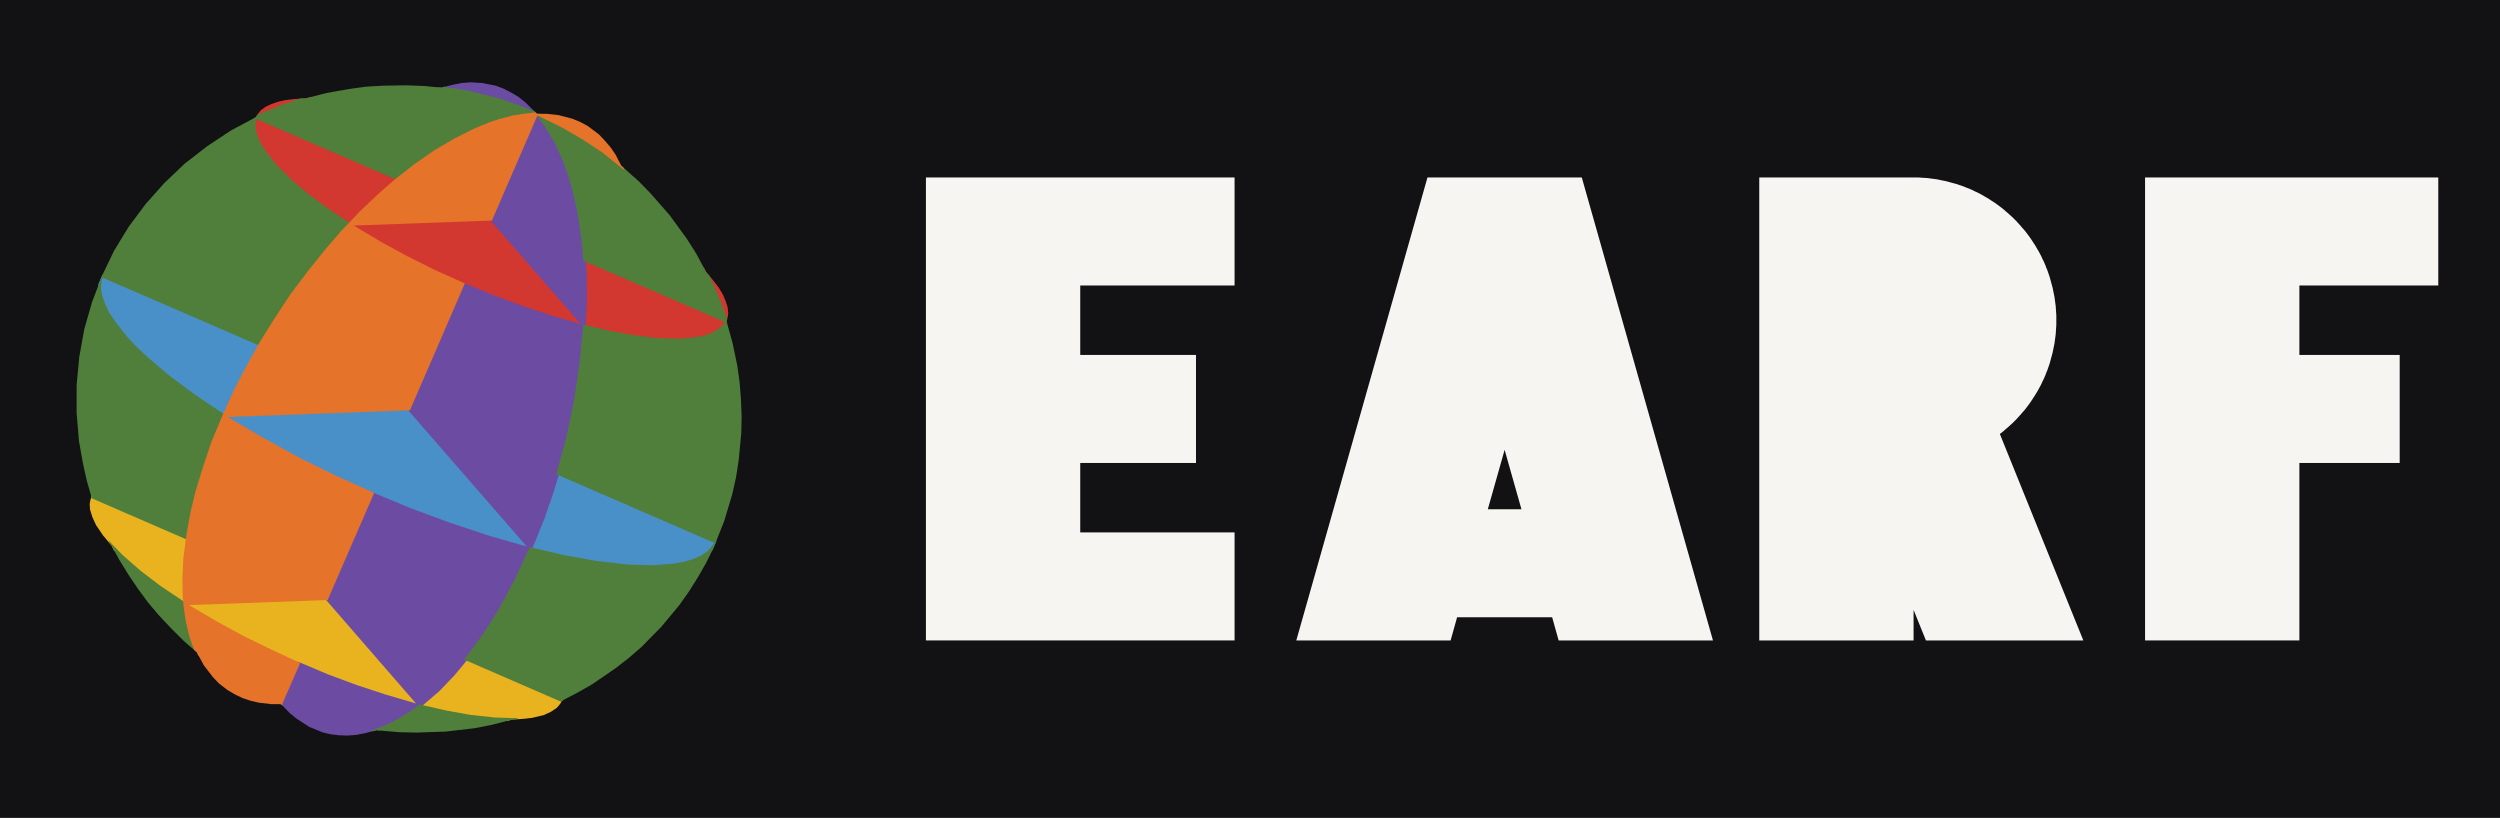
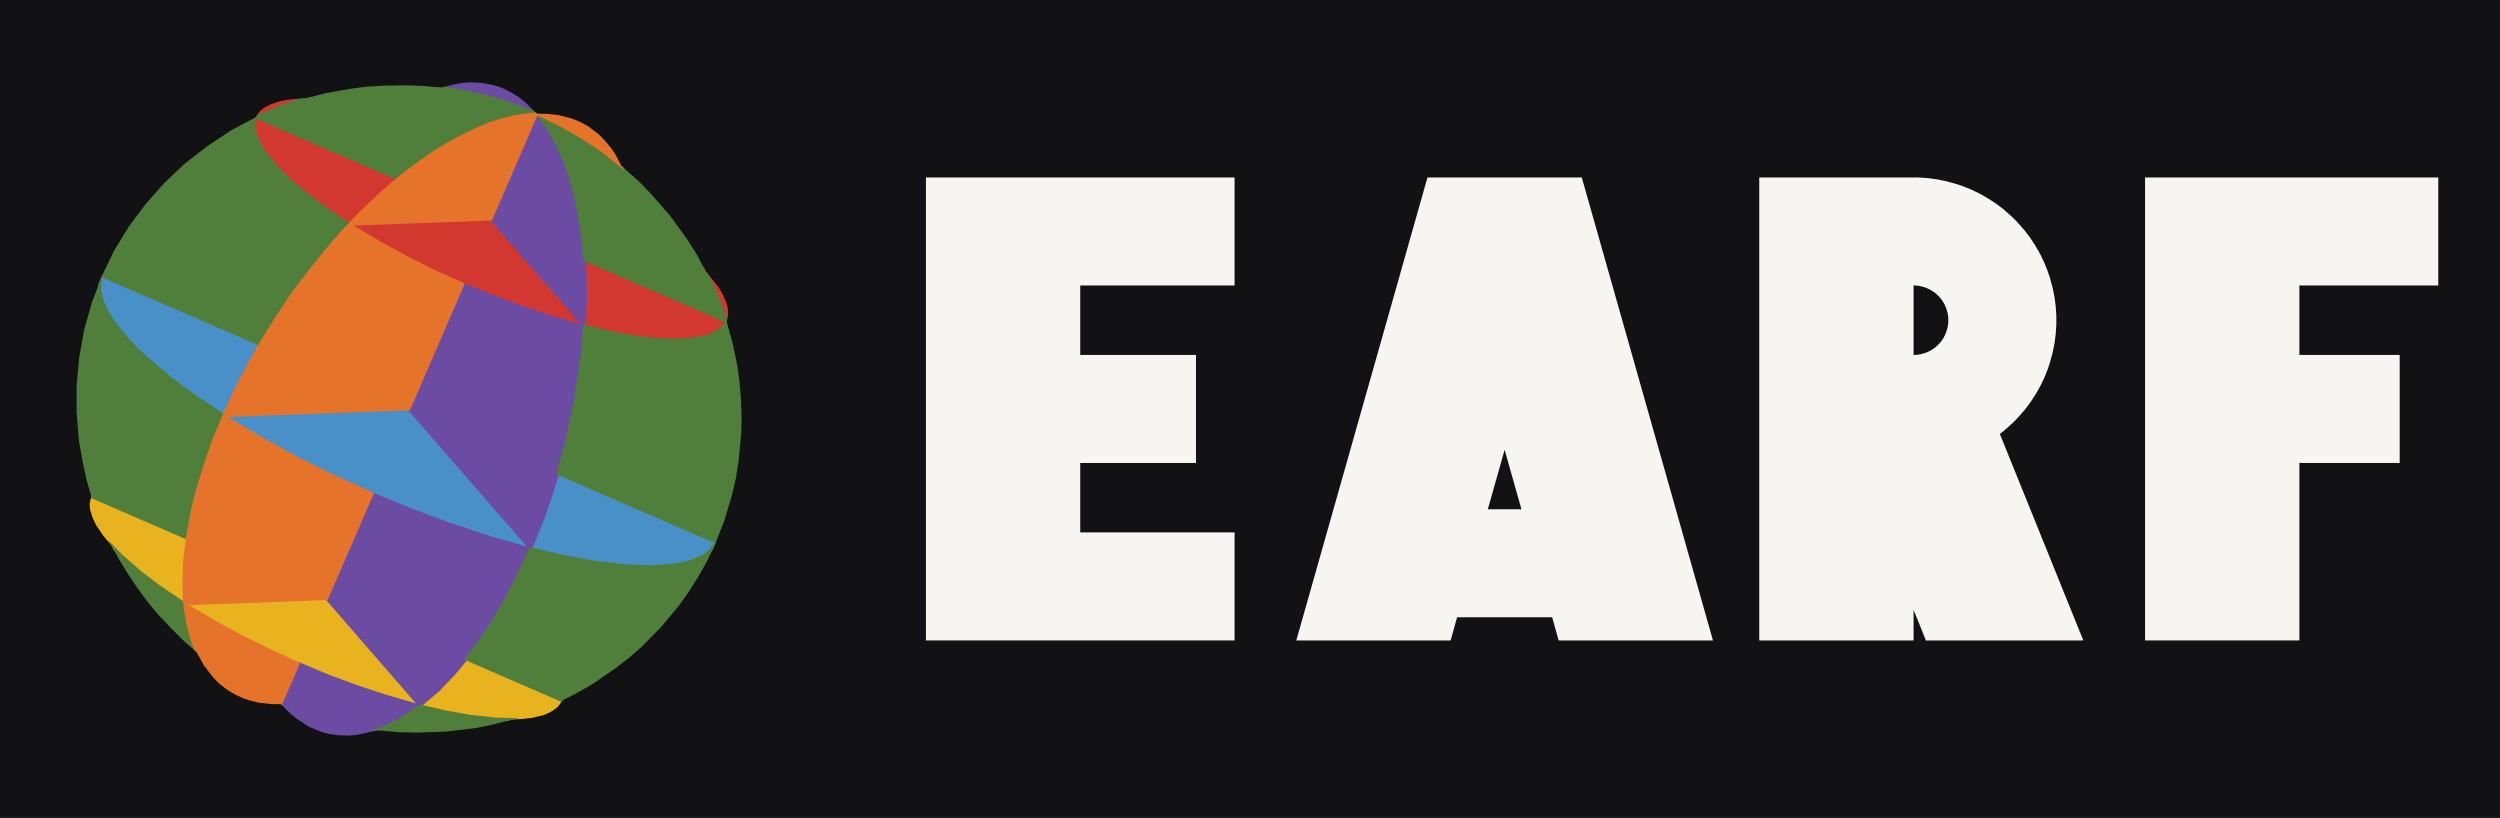
<svg xmlns="http://www.w3.org/2000/svg" viewBox="-40 -40 1620 530" role="img" aria-label="EARF">
  <rect x="-40" y="-40" width="1620" height="530" fill="#121114" />
  <g transform="translate(225 225) scale(216.8675)">
    <path d="M-0.465 -0.863L-0.463 -0.869L-0.457 -0.872L-0.452 -0.881L-0.442 -0.893L-0.428 -0.903L-0.411 -0.911L-0.391 -0.918L-0.368 -0.923L-0.342 -0.926L-0.309 -0.928L-0.293 -0.932L-0.292 -0.928L-0.377 -0.901L-0.447 -0.872L-0.026 -0.689L-0.095 -0.628L-0.169 -0.556L0.248 -0.571L0.521 -0.257L0.524 -0.360L0.520 -0.452L0.942 -0.269L0.915 -0.341L0.878 -0.421L0.881 -0.423L0.888 -0.409L0.910 -0.383L0.926 -0.362L0.938 -0.342L0.946 -0.323L0.952 -0.305L0.954 -0.288L0.953 -0.276L0.949 -0.262L0.951 -0.256L0.948 -0.250L0.948 -0.252L0.939 -0.241L0.929 -0.232L0.909 -0.221L0.884 -0.212L0.854 -0.206L0.820 -0.202L0.773 -0.202L0.730 -0.205L0.673 -0.212L0.612 -0.223L0.557 -0.235L0.489 -0.252L0.430 -0.269L0.370 -0.289L0.296 -0.315L0.160 -0.370L0.027 -0.431L-0.031 -0.461L-0.097 -0.498L-0.160 -0.536L-0.210 -0.567L-0.255 -0.599L-0.305 -0.636L-0.342 -0.667L-0.381 -0.703L-0.413 -0.737L-0.434 -0.764L-0.450 -0.790L-0.460 -0.814L-0.466 -0.837L-0.466 -0.850L-0.464 -0.864L-0.465 -0.863Z" fill="#D2382F" fill-rule="evenodd" />
    <path d="M-0.191 0.221L-0.284 0.176L-0.360 0.137L-0.433 0.097L-0.516 0.048L-0.581 0.007L-0.642 -0.034L-0.698 -0.075L-0.758 -0.123L-0.809 -0.170L-0.846 -0.208L-0.881 -0.251L-0.903 -0.285L-0.921 -0.324L-0.927 -0.353L-0.928 -0.373L-0.916 -0.401L-0.439 -0.195L-0.499 -0.086L-0.547 0.016L0.002 -0.004L0.363 0.410L0.404 0.306L0.443 0.188L0.919 0.394L0.907 0.422L0.887 0.439L0.871 0.448L0.853 0.456L0.833 0.462L0.802 0.469L0.749 0.475L0.689 0.475L0.620 0.470L0.545 0.460L0.464 0.445L0.378 0.426L0.287 0.401L0.194 0.372L0.098 0.340L0.002 0.303L-0.095 0.263L-0.191 0.221Z" fill="#4A90C8" fill-rule="evenodd" />
    <path d="M-0.404 0.731L-0.533 0.667L-0.600 0.630L-0.652 0.598L-0.701 0.567L-0.756 0.529L-0.797 0.498L-0.834 0.467L-0.882 0.422L-0.888 0.409L-0.914 0.378L-0.935 0.347L-0.946 0.323L-0.953 0.300L-0.954 0.284L-0.952 0.273L-0.949 0.262L-0.950 0.257L-0.658 0.384L-0.664 0.432L-0.668 0.485L-0.669 0.535L-0.666 0.578L-0.243 0.564L0.033 0.882L0.067 0.853L0.103 0.819L0.139 0.780L0.170 0.743L0.462 0.869L0.457 0.872L0.452 0.881L0.442 0.893L0.424 0.905L0.402 0.915L0.368 0.923L0.342 0.926L0.309 0.928L0.294 0.932L0.238 0.929L0.171 0.920L0.109 0.909L0.043 0.894L-0.026 0.875L-0.098 0.853L-0.183 0.824L-0.257 0.795L-0.331 0.764L-0.404 0.731Z" fill="#E9B320" fill-rule="evenodd" />
    <path d="M0.008 0.910L-0.039 0.939L-0.088 0.961L-0.097 0.960L-0.132 0.969L-0.158 0.974L-0.184 0.976L-0.210 0.975L-0.235 0.972L-0.259 0.966L-0.298 0.950L-0.335 0.926L-0.356 0.909L-0.382 0.882L-0.387 0.882L-0.332 0.755L-0.242 0.793L-0.156 0.825L-0.071 0.853L0.021 0.880L-0.250 0.568L-0.112 0.248L0.004 0.296L0.117 0.338L0.243 0.380L0.352 0.411L-0.005 0.001L0.160 -0.378L0.250 -0.341L0.336 -0.309L0.420 -0.281L0.513 -0.254L0.241 -0.566L0.377 -0.880L0.300 -0.909L0.233 -0.929L0.165 -0.945L0.081 -0.958L0.081 -0.959L0.088 -0.961L0.097 -0.960L0.132 -0.969L0.158 -0.974L0.184 -0.976L0.218 -0.974L0.259 -0.966L0.283 -0.957L0.306 -0.945L0.328 -0.932L0.349 -0.915L0.382 -0.882L0.388 -0.882L0.410 -0.853L0.433 -0.817L0.453 -0.777L0.472 -0.734L0.491 -0.675L0.504 -0.624L0.517 -0.555L0.526 -0.483L0.531 -0.407L0.532 -0.328L0.528 -0.237L0.521 -0.163L0.510 -0.078L0.495 0.007L0.481 0.075L0.459 0.160L0.434 0.243L0.406 0.325L0.374 0.404L0.340 0.480L0.303 0.553L0.264 0.621L0.223 0.685L0.180 0.743L0.136 0.796L0.091 0.843L0.042 0.885L0.008 0.910Z" fill="#6C4BA3" fill-rule="evenodd" />
    <path d="M0.183 0.914L0.257 0.922L0.324 0.924L0.325 0.927L0.309 0.928L0.247 0.944L0.196 0.954L0.110 0.964L0.024 0.967L-0.028 0.966L-0.097 0.960L-0.106 0.963L-0.113 0.962L-0.113 0.961L-0.070 0.945L-0.034 0.927L0.003 0.904L0.032 0.883L0.111 0.901L0.183 0.914Z M-0.387 0.882L-0.382 0.873L-0.376 0.886L-0.379 0.886L-0.382 0.882L-0.387 0.882Z M-0.800 0.485L-0.742 0.529L-0.666 0.580L-0.660 0.626L-0.651 0.668L-0.638 0.706L-0.624 0.739L-0.625 0.740L-0.630 0.736L-0.634 0.727L-0.673 0.693L-0.710 0.656L-0.746 0.618L-0.779 0.579L-0.810 0.537L-0.839 0.494L-0.866 0.450L-0.888 0.409L-0.899 0.397L-0.896 0.395L-0.855 0.437L-0.800 0.485Z M-0.324 -0.928L-0.309 -0.928L-0.247 -0.944L-0.179 -0.956L-0.128 -0.963L-0.076 -0.966L-0.007 -0.967L0.046 -0.965L0.097 -0.960L0.106 -0.963L0.115 -0.961L0.167 -0.953L0.218 -0.941L0.269 -0.928L0.319 -0.911L0.376 -0.889L0.382 -0.882L0.392 -0.882L0.400 -0.879L0.478 -0.839L0.553 -0.793L0.595 -0.763L0.630 -0.735L0.634 -0.727L0.686 -0.681L0.722 -0.644L0.779 -0.579L0.830 -0.509L0.858 -0.465L0.888 -0.409L0.898 -0.398L0.929 -0.328L0.951 -0.268L0.949 -0.262L0.967 -0.197L0.981 -0.130L0.988 -0.080L0.992 -0.029L0.994 0.022L0.993 0.072L0.985 0.156L0.977 0.206L0.966 0.255L0.942 0.335L0.911 0.413L0.889 0.458L0.864 0.502L0.837 0.545L0.808 0.586L0.754 0.651L0.695 0.711L0.657 0.744L0.617 0.775L0.547 0.823L0.503 0.848L0.457 0.872L0.455 0.875L0.165 0.749L0.216 0.680L0.249 0.630L0.273 0.590L0.318 0.506L0.361 0.413L0.465 0.437L0.559 0.454L0.656 0.465L0.730 0.467L0.793 0.462L0.824 0.456L0.850 0.448L0.873 0.438L0.891 0.426L0.904 0.412L0.912 0.400L0.440 0.195L0.469 0.090L0.494 -0.029L0.511 -0.147L0.521 -0.252L0.602 -0.233L0.674 -0.220L0.739 -0.212L0.805 -0.210L0.853 -0.214L0.877 -0.218L0.897 -0.224L0.910 -0.230L0.924 -0.239L0.936 -0.249L0.943 -0.260L0.521 -0.443L0.515 -0.512L0.504 -0.582L0.493 -0.635L0.476 -0.697L0.460 -0.742L0.436 -0.794L0.409 -0.840L0.381 -0.878L0.333 -0.873L0.282 -0.861L0.227 -0.843L0.183 -0.824L0.138 -0.800L0.080 -0.766L0.022 -0.725L-0.033 -0.683L-0.455 -0.866L-0.458 -0.853L-0.458 -0.838L-0.454 -0.821L-0.449 -0.808L-0.440 -0.789L-0.427 -0.769L-0.397 -0.731L-0.351 -0.685L-0.300 -0.642L-0.242 -0.599L-0.172 -0.552L-0.242 -0.474L-0.317 -0.380L-0.386 -0.281L-0.444 -0.188L-0.915 -0.392L-0.919 -0.379L-0.920 -0.359L-0.916 -0.337L-0.908 -0.314L-0.896 -0.289L-0.879 -0.263L-0.840 -0.213L-0.812 -0.184L-0.779 -0.153L-0.714 -0.098L-0.637 -0.041L-0.549 0.018L-0.587 0.114L-0.617 0.204L-0.630 0.249L-0.644 0.307L-0.660 0.392L-0.950 0.266L-0.949 0.262L-0.963 0.213L-0.974 0.163L-0.986 0.096L-0.993 0.012L-0.993 -0.072L-0.985 -0.156L-0.970 -0.239L-0.947 -0.319L-0.917 -0.398L-0.881 -0.473L-0.837 -0.545L-0.787 -0.612L-0.731 -0.675L-0.670 -0.733L-0.603 -0.785L-0.532 -0.832L-0.457 -0.872L-0.454 -0.878L-0.380 -0.909L-0.324 -0.928Z" fill="#4F7F3A" fill-rule="evenodd" />
    <path d="M-0.676 0.559L-0.677 0.510L-0.674 0.445L-0.665 0.376L-0.652 0.305L-0.638 0.247L-0.615 0.172L-0.589 0.095L-0.557 0.019L-0.522 -0.059L-0.482 -0.135L-0.448 -0.196L-0.402 -0.270L-0.354 -0.343L-0.302 -0.412L-0.248 -0.479L-0.204 -0.530L-0.147 -0.590L-0.089 -0.645L-0.042 -0.686L0.017 -0.732L0.076 -0.773L0.134 -0.807L0.191 -0.836L0.236 -0.855L0.269 -0.866L0.311 -0.877L0.342 -0.882L0.379 -0.886L0.382 -0.882L0.411 -0.882L0.447 -0.878L0.489 -0.867L0.513 -0.857L0.535 -0.845L0.568 -0.820L0.586 -0.801L0.603 -0.781L0.618 -0.759L0.634 -0.727L0.641 -0.721L0.644 -0.715L0.643 -0.714L0.577 -0.767L0.519 -0.805L0.459 -0.840L0.384 -0.877L0.248 -0.563L-0.165 -0.548L-0.083 -0.499L-0.004 -0.456L0.078 -0.415L0.167 -0.375L0.003 0.004L-0.541 0.024L-0.443 0.082L-0.327 0.146L-0.219 0.199L-0.104 0.251L-0.243 0.571L-0.657 0.586L-0.574 0.635L-0.495 0.678L-0.413 0.718L-0.325 0.759L-0.380 0.885L-0.382 0.882L-0.411 0.882L-0.447 0.878L-0.473 0.872L-0.497 0.864L-0.520 0.853L-0.542 0.840L-0.568 0.820L-0.586 0.801L-0.613 0.766L-0.634 0.727L-0.641 0.721L-0.646 0.709L-0.656 0.680L-0.666 0.639L-0.673 0.594L-0.676 0.559Z" fill="#E5732A" fill-rule="evenodd" />
  </g>
  <g transform="translate(560 75)" fill="#F6F5F2">
    <path d="M0.0 70.0L0.0 115.0L0.0 185.0L0.0 230.0L0.0 300.0L100.0 300.0L200.0 300.0L200.0 230.0L100.0 230.0L100.0 185.0L175.0 185.0L175.0 115.0L100.0 115.0L100.0 70.0L200.0 70.0L200.0 0.0L100.0 0.0L0.0 0.0L0.0 70.0Z" />
    <path d="M340.0 300.0L344.2 285.0L405.8 285.0L410.0 300.0L510.0 300.0L425.0 0.0L325.0 0.0L240.0 300.0L340.0 300.0Z M375.0 176.5L385.9 215.0L364.1 215.0L375.0 176.5Z" />
-     <path d="M732.5 91.0L732.5 89.5L732.4 88.0L732.3 86.5L732.2 84.9L732.1 83.4L731.9 81.9L731.7 80.4L731.5 78.9L731.3 77.4L731.0 75.9L730.7 74.5L730.4 73.0L730.1 71.5L729.7 70.0L729.3 68.6L728.9 67.1L728.5 65.6L728.1 64.2L727.6 62.8L727.1 61.3L726.6 59.9L726.0 58.5L725.5 57.1L724.9 55.7L724.3 54.3L723.6 53.0L723.0 51.6L722.3 50.2L721.6 48.9L720.9 47.6L720.1 46.3L719.3 44.9L718.6 43.7L717.7 42.4L716.9 41.1L716.1 39.9L715.2 38.6L714.3 37.4L713.4 36.2L712.5 35.0L711.5 33.8L710.5 32.7L709.5 31.5L708.5 30.4L707.5 29.3L706.5 28.2L705.4 27.1L704.3 26.0L703.2 25.0L702.1 24.0L701.0 23.0L699.8 22.0L698.7 21.0L697.5 20.0L696.3 19.1L695.1 18.2L693.9 17.3L692.6 16.4L691.4 15.6L690.1 14.8L688.8 13.9L687.6 13.2L686.2 12.4L684.9 11.6L683.6 10.9L682.3 10.2L680.9 9.5L679.5 8.9L678.2 8.2L676.8 7.6L675.4 7.0L674.0 6.5L672.6 5.9L671.2 5.4L669.7 4.9L668.3 4.4L666.9 4.0L665.4 3.6L663.9 3.2L662.5 2.8L661.0 2.4L659.5 2.1L658.0 1.8L656.6 1.5L655.1 1.2L653.6 1.0L652.1 0.8L650.6 0.6L649.1 0.4L647.6 0.3L646.0 0.2L644.5 0.1L643.0 0.0L641.5 0.0L640.0 0.0L540.0 0.0L540.0 300.0L640.0 300.0L640.0 280.2L648.0 300.0L750.0 300.0L695.9 166.2L696.3 165.9L697.5 165.0L698.7 164.0L699.8 163.0L701.0 162.0L702.1 161.0L703.2 160.0L704.3 159.0L705.4 157.9L706.5 156.8L707.5 155.7L708.5 154.6L709.5 153.5L710.5 152.3L711.5 151.2L712.5 150.0L713.4 148.8L714.3 147.6L715.2 146.4L716.1 145.1L716.9 143.9L717.7 142.6L718.6 141.3L719.3 140.1L720.1 138.8L720.9 137.4L721.6 136.1L722.3 134.8L723.0 133.4L723.6 132.0L724.3 130.7L724.9 129.3L725.5 127.9L726.0 126.5L726.6 125.1L727.1 123.7L727.6 122.2L728.1 120.8L728.5 119.4L728.9 117.9L729.3 116.4L729.7 115.0L730.1 113.5L730.4 112.0L730.7 110.5L731.0 109.1L731.3 107.6L731.5 106.1L731.7 104.6L731.9 103.1L732.1 101.6L732.2 100.1L732.3 98.5L732.4 97.0L732.5 95.5L732.5 94.0L732.5 92.5L732.5 91.0Z" />
+     <path d="M732.5 89.5L732.4 88.0L732.3 86.5L732.2 84.9L732.1 83.4L731.9 81.9L731.7 80.4L731.5 78.9L731.3 77.4L731.0 75.9L730.7 74.5L730.4 73.0L730.1 71.5L729.7 70.0L729.3 68.6L728.9 67.1L728.5 65.6L728.1 64.2L727.6 62.8L727.1 61.3L726.6 59.9L726.0 58.5L725.5 57.1L724.9 55.7L724.3 54.3L723.6 53.0L723.0 51.6L722.3 50.2L721.6 48.9L720.9 47.6L720.1 46.3L719.3 44.9L718.6 43.7L717.7 42.4L716.9 41.1L716.1 39.9L715.2 38.6L714.3 37.4L713.4 36.2L712.5 35.0L711.5 33.8L710.5 32.7L709.5 31.5L708.5 30.4L707.5 29.3L706.5 28.2L705.4 27.1L704.3 26.0L703.2 25.0L702.1 24.0L701.0 23.0L699.8 22.0L698.7 21.0L697.5 20.0L696.3 19.1L695.1 18.2L693.9 17.3L692.6 16.4L691.4 15.6L690.1 14.8L688.8 13.9L687.6 13.2L686.2 12.4L684.9 11.6L683.6 10.9L682.3 10.2L680.9 9.5L679.5 8.9L678.2 8.2L676.8 7.6L675.4 7.0L674.0 6.5L672.6 5.9L671.2 5.4L669.7 4.9L668.3 4.4L666.9 4.0L665.4 3.6L663.9 3.2L662.5 2.8L661.0 2.4L659.5 2.1L658.0 1.8L656.6 1.5L655.1 1.2L653.6 1.0L652.1 0.8L650.6 0.6L649.1 0.4L647.6 0.3L646.0 0.2L644.5 0.1L643.0 0.0L641.5 0.0L640.0 0.0L540.0 0.0L540.0 300.0L640.0 300.0L640.0 280.2L648.0 300.0L750.0 300.0L695.9 166.2L696.3 165.9L697.5 165.0L698.7 164.0L699.8 163.0L701.0 162.0L702.1 161.0L703.2 160.0L704.3 159.0L705.4 157.9L706.5 156.8L707.5 155.7L708.5 154.6L709.5 153.5L710.5 152.3L711.5 151.2L712.5 150.0L713.4 148.8L714.3 147.6L715.2 146.4L716.1 145.1L716.9 143.9L717.7 142.6L718.6 141.3L719.3 140.1L720.1 138.8L720.9 137.4L721.6 136.1L722.3 134.8L723.0 133.4L723.6 132.0L724.3 130.7L724.9 129.3L725.5 127.9L726.0 126.5L726.6 125.1L727.1 123.7L727.6 122.2L728.1 120.8L728.5 119.4L728.9 117.9L729.3 116.4L729.7 115.0L730.1 113.5L730.4 112.0L730.7 110.5L731.0 109.1L731.3 107.6L731.5 106.1L731.7 104.6L731.9 103.1L732.1 101.6L732.2 100.1L732.3 98.5L732.4 97.0L732.5 95.5L732.5 94.0L732.5 92.5L732.5 91.0L732.5 89.5Z M662.5 93.2L662.5 93.6L662.5 94.0L662.4 94.3L662.4 94.7L662.4 95.1L662.3 95.4L662.3 95.8L662.2 96.2L662.1 96.5L662.1 96.9L662.0 97.3L661.9 97.6L661.8 98.0L661.7 98.3L661.6 98.7L661.5 99.0L661.4 99.4L661.3 99.7L661.2 100.1L661.1 100.4L660.9 100.8L660.8 101.1L660.6 101.4L660.5 101.8L660.3 102.1L660.2 102.5L660.0 102.8L659.8 103.1L659.7 103.4L659.5 103.8L659.3 104.1L659.1 104.4L658.9 104.7L658.7 105.0L658.5 105.3L658.3 105.6L658.1 105.9L657.9 106.2L657.6 106.5L657.4 106.8L657.2 107.1L656.9 107.3L656.7 107.6L656.4 107.9L656.2 108.1L655.9 108.4L655.6 108.7L655.4 108.9L655.1 109.2L654.8 109.4L654.6 109.7L654.3 109.9L654.0 110.1L653.7 110.4L653.4 110.6L653.1 110.8L652.8 111.0L652.5 111.2L652.2 111.4L651.9 111.6L651.6 111.8L651.2 112.0L650.9 112.2L650.6 112.3L650.3 112.5L650.0 112.7L649.6 112.8L649.3 113.0L648.9 113.1L648.6 113.3L648.3 113.4L647.9 113.6L647.6 113.7L647.2 113.8L646.9 113.9L646.5 114.0L646.2 114.1L645.8 114.2L645.5 114.3L645.1 114.4L644.8 114.5L644.4 114.6L644.0 114.6L643.7 114.7L643.3 114.8L642.9 114.8L642.6 114.9L642.2 114.9L641.8 114.9L641.5 115.0L641.1 115.0L640.7 115.0L640.4 115.0L640.0 115.0L640.0 70.0L640.4 70.0L640.7 70.0L641.1 70.0L641.5 70.0L641.8 70.1L642.2 70.1L642.6 70.1L642.9 70.2L643.3 70.2L643.7 70.3L644.0 70.4L644.4 70.4L644.8 70.5L645.1 70.6L645.5 70.7L645.8 70.8L646.2 70.9L646.5 71.0L646.9 71.1L647.2 71.2L647.6 71.3L647.9 71.4L648.3 71.6L648.6 71.7L648.9 71.9L649.3 72.0L649.6 72.2L650.0 72.3L650.3 72.5L650.6 72.7L650.9 72.8L651.2 73.0L651.6 73.2L651.9 73.4L652.2 73.6L652.5 73.8L652.8 74.0L653.1 74.2L653.4 74.4L653.7 74.6L654.0 74.9L654.3 75.1L654.6 75.3L654.8 75.6L655.1 75.8L655.4 76.1L655.6 76.3L655.9 76.6L656.2 76.9L656.4 77.1L656.7 77.4L656.9 77.7L657.2 77.9L657.4 78.2L657.6 78.5L657.9 78.8L658.1 79.1L658.3 79.4L658.5 79.7L658.7 80.0L658.9 80.3L659.1 80.6L659.3 80.9L659.5 81.2L659.7 81.6L659.8 81.9L660.0 82.2L660.2 82.5L660.3 82.9L660.5 83.2L660.6 83.6L660.8 83.9L660.9 84.2L661.1 84.6L661.2 84.9L661.3 85.3L661.4 85.6L661.5 86.0L661.6 86.3L661.7 86.7L661.8 87.0L661.9 87.4L662.0 87.7L662.1 88.1L662.1 88.5L662.2 88.8L662.3 89.2L662.3 89.6L662.4 89.9L662.4 90.3L662.4 90.7L662.5 91.0L662.5 91.4L662.5 91.8L662.5 92.1L662.5 92.5L662.5 92.9L662.5 93.2Z" />
    <path d="M790.0 0.0L790.0 70.0L790.0 115.0L790.0 185.0L790.0 300.0L890.0 300.0L890.0 185.0L955.0 185.0L955.0 115.0L890.0 115.0L890.0 70.0L980.0 70.0L980.0 0.0L890.0 0.0L790.0 0.0Z" />
  </g>
</svg>
